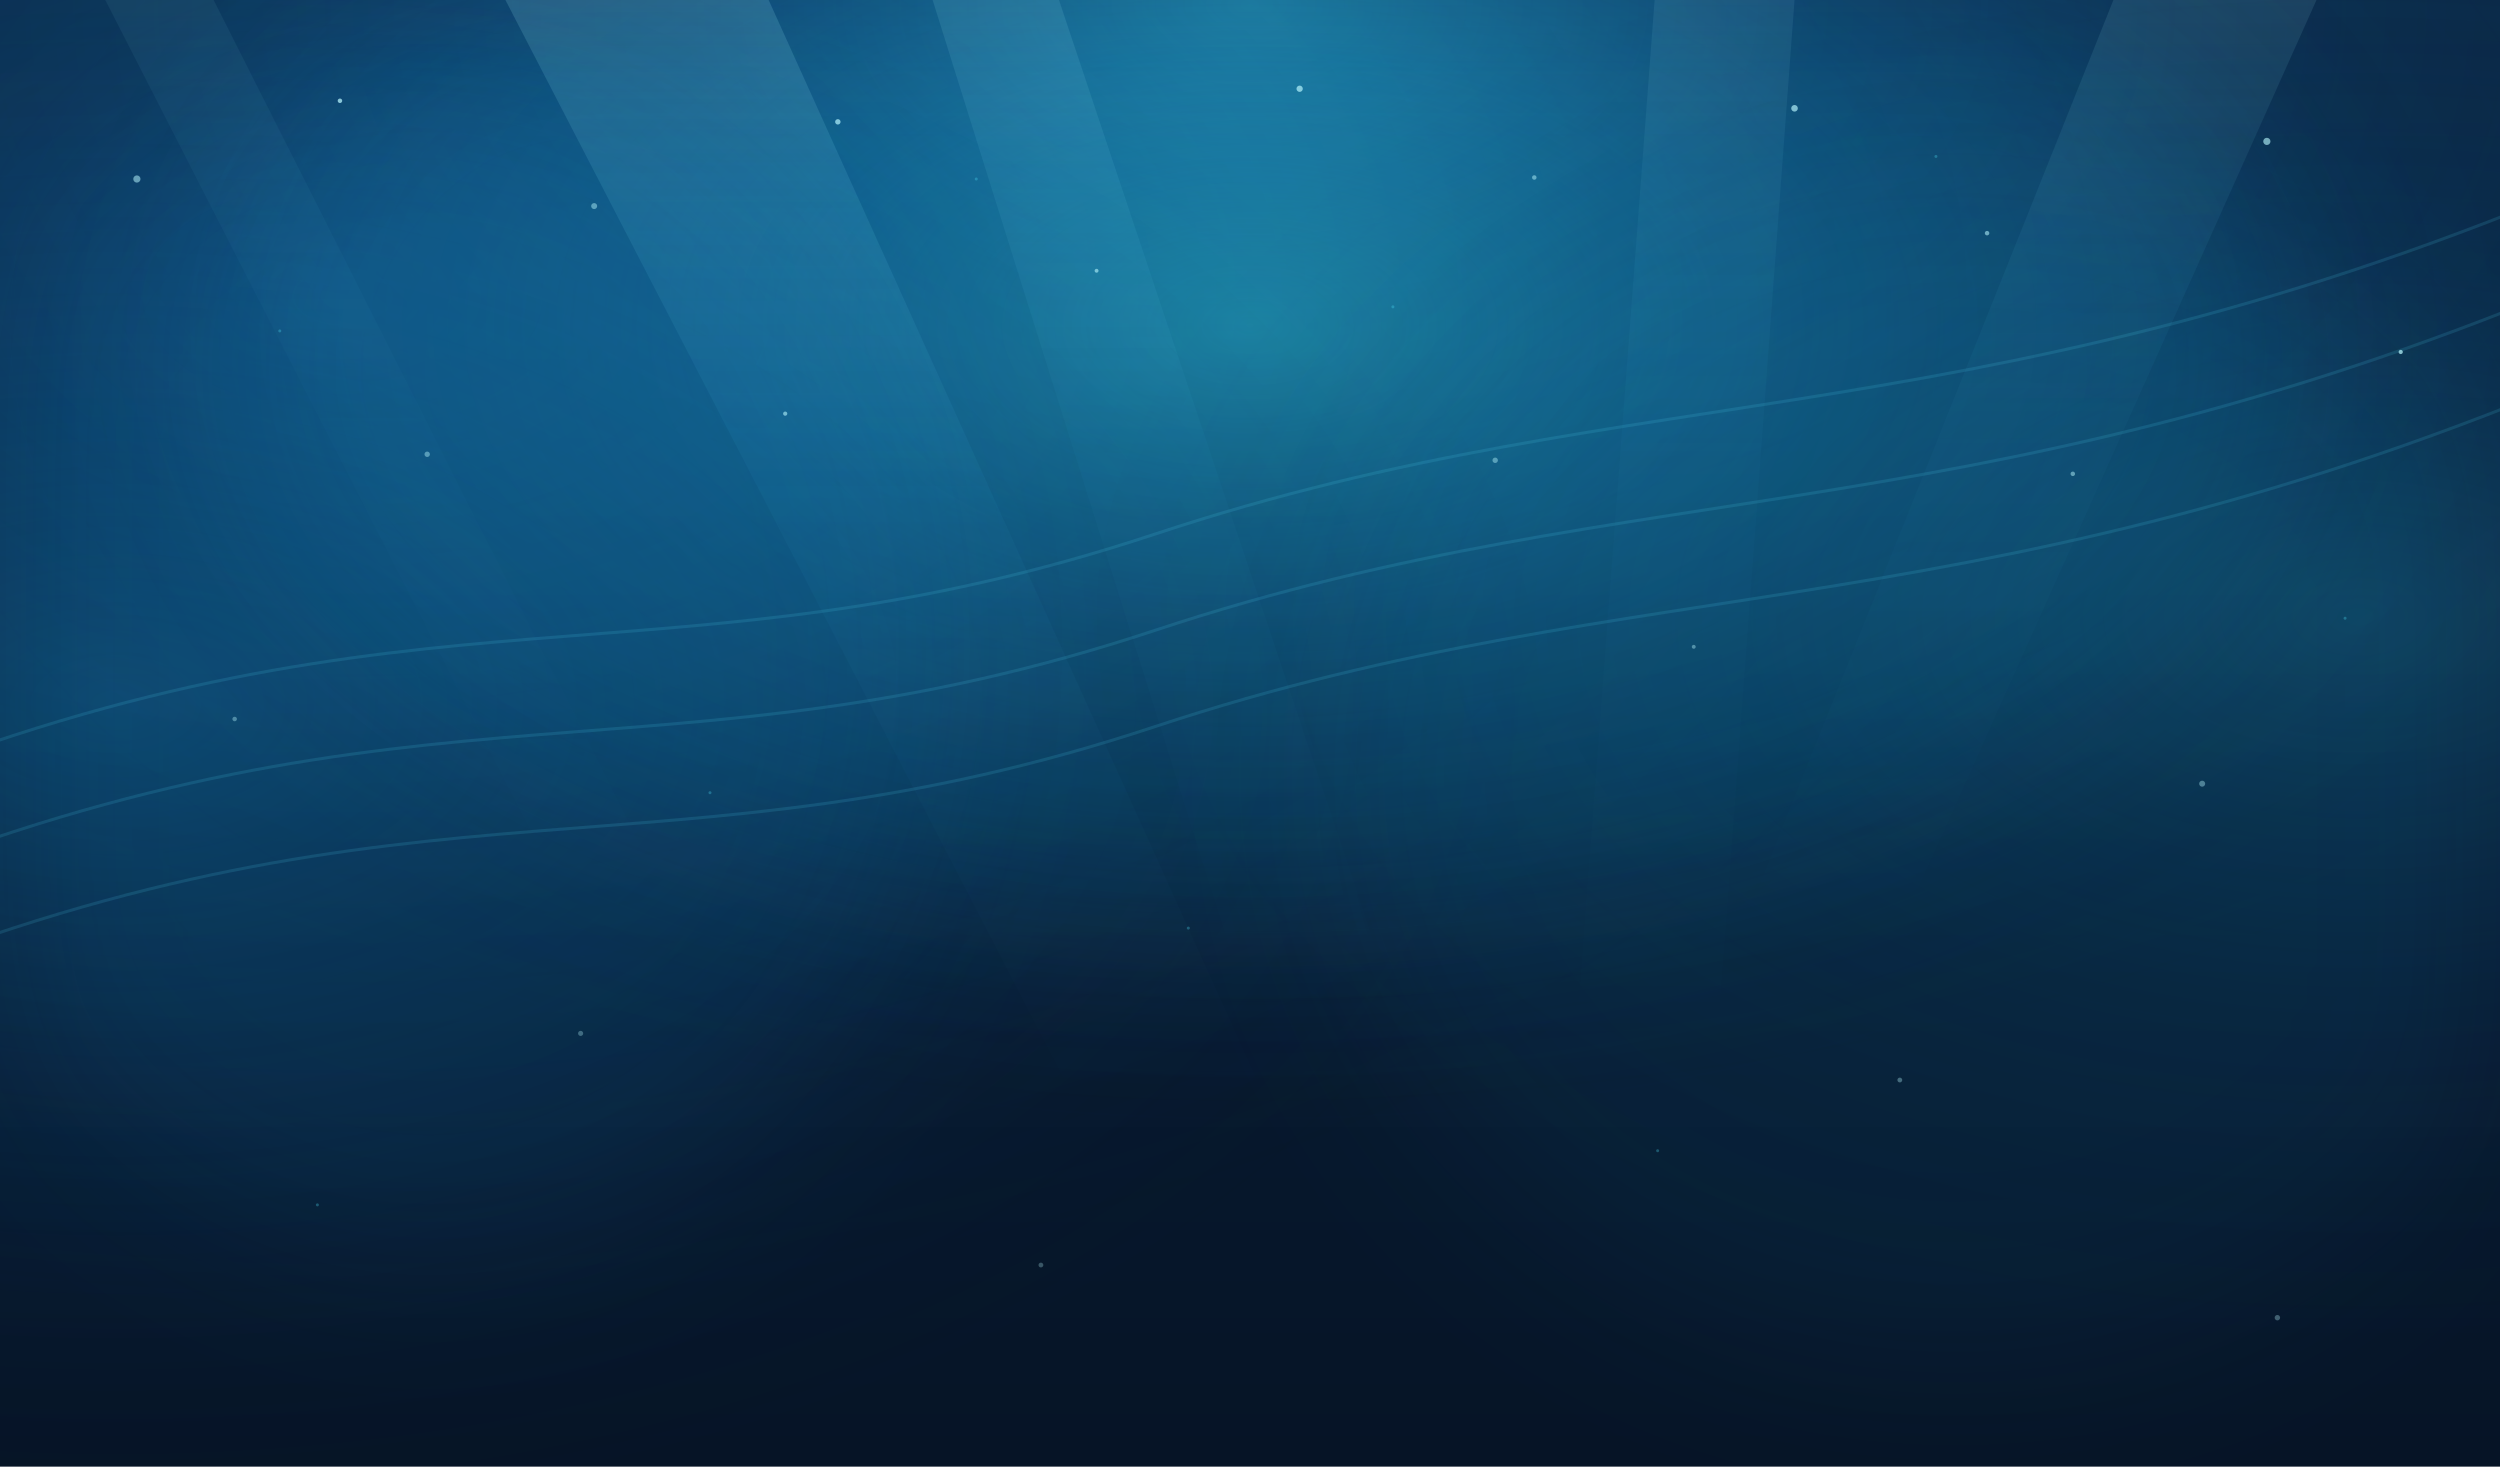
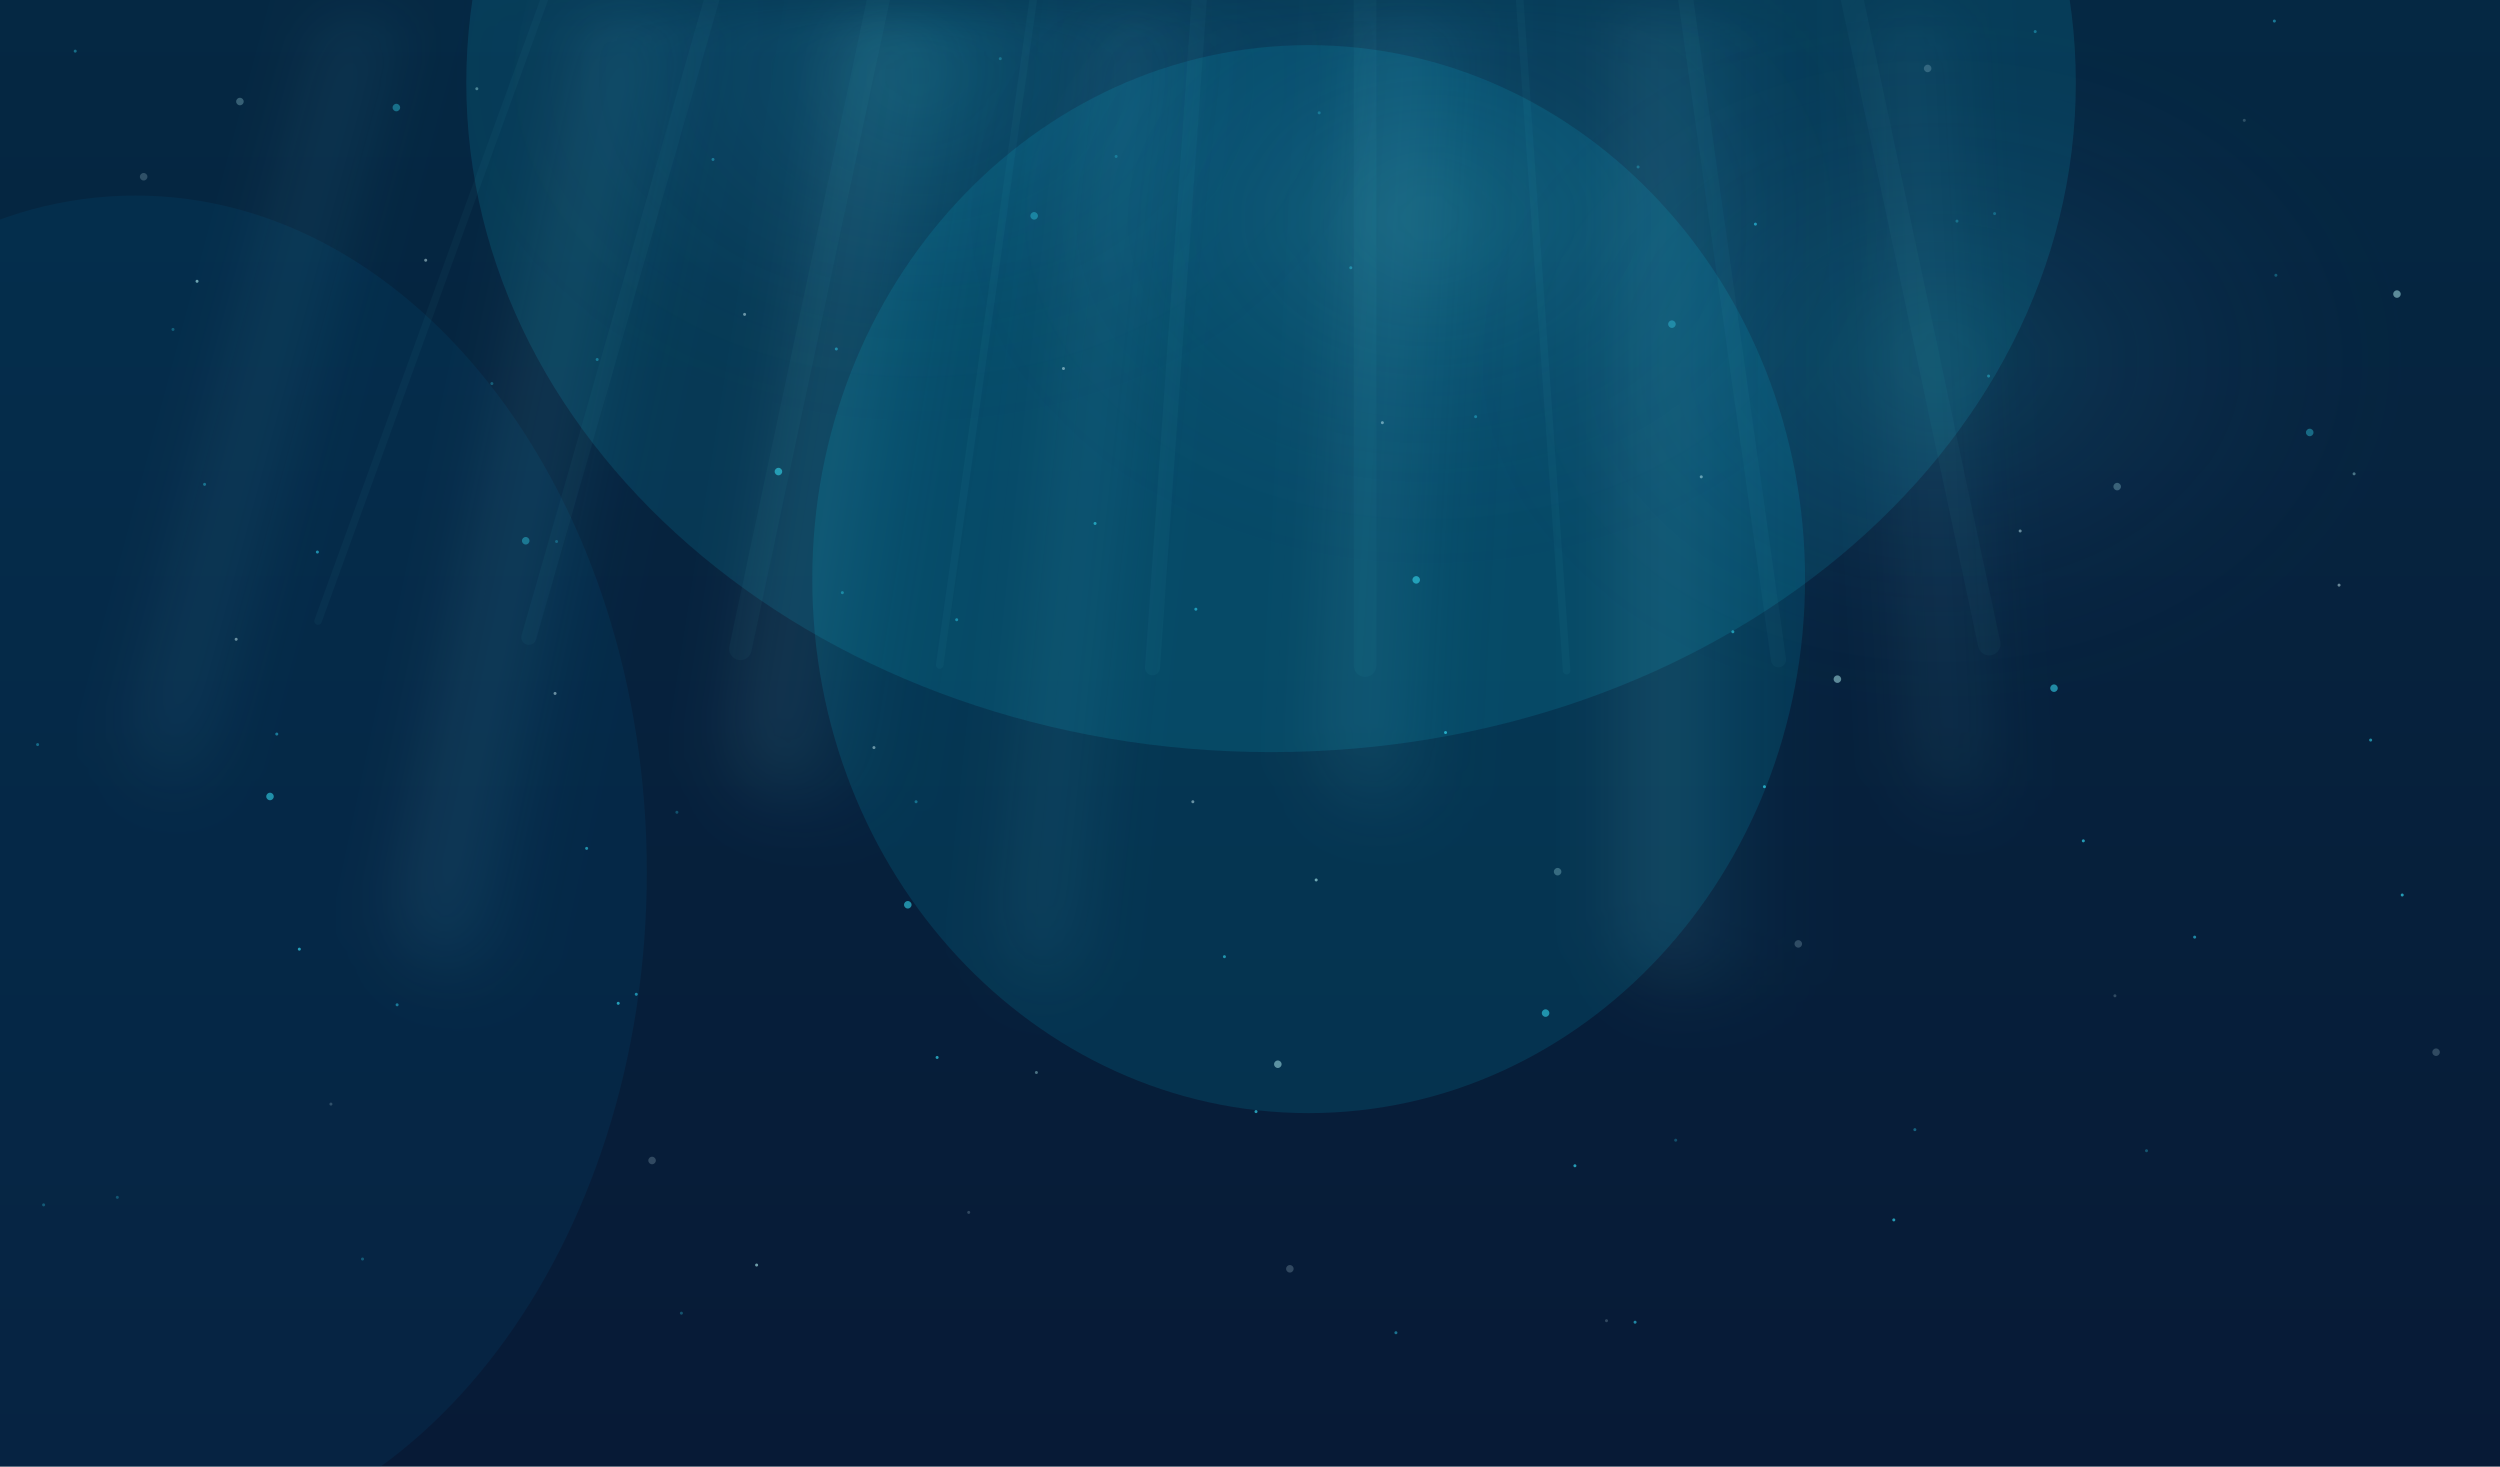
- <svg xmlns="http://www.w3.org/2000/svg" width="1662" height="975" viewBox="0 0 1662 975">
+ <svg xmlns="http://www.w3.org/2000/svg" width="1662" height="975" viewBox="0 0 1662 975" fill="none">
+   <g clip-path="url(#clip0_2_3)">
+     <rect width="1662" height="975" fill="url(#paint0_linear_2_3)" />
+     <ellipse cx="845" cy="55" rx="535" ry="445" fill="#18D7F2" fill-opacity="0.12" />
+     <ellipse cx="870" cy="385" rx="330" ry="355" fill="#08D4F5" fill-opacity="0.12" />
+     <ellipse cx="90" cy="580" rx="340" ry="450" fill="#0472A3" fill-opacity="0.11" />
+     <circle cx="95.5" cy="117.5" r="2.5" fill="#D9FCFF" fill-opacity="0.2" />
+     <circle cx="1027.5" cy="673.5" r="2.5" fill="#36DFF7" fill-opacity="0.56" />
+     <circle cx="1259" cy="811" r="1" fill="#36DFF7" fill-opacity="0.65" />
+     <circle cx="1492" cy="80" r="1" fill="#D9FCFF" fill-opacity="0.2" />
+     <circle cx="1047" cy="775" r="1" fill="#36DFF7" fill-opacity="0.65" />
+     <circle cx="1281.5" cy="45.5" r="2.5" fill="#D9FCFF" fill-opacity="0.2" />
+     <circle cx="1513" cy="183" r="1" fill="#36DFF7" fill-opacity="0.29" />
+     <circle cx="1068" cy="878" r="1" fill="#D9FCFF" fill-opacity="0.2" />
+     <circle cx="1301" cy="147" r="1" fill="#36DFF7" fill-opacity="0.29" />
+     <circle cx="1535.5" cy="287.5" r="2.5" fill="#36DFF7" fill-opacity="0.38" />
+     <circle cx="857.5" cy="843.5" r="2.5" fill="#D9FCFF" fill-opacity="0.2" />
+     <circle cx="1089" cy="111" r="1" fill="#36DFF7" fill-opacity="0.29" />
+     <circle cx="1322" cy="250" r="1" fill="#36DFF7" fill-opacity="0.38" />
+     <circle cx="1555" cy="389" r="1" fill="#D9FCFF" fill-opacity="0.47" />
+     <circle cx="644" cy="806" r="1" fill="#D9FCFF" fill-opacity="0.2" />
+     <circle cx="877" cy="75" r="1" fill="#36DFF7" fill-opacity="0.29" />
+     <circle cx="1111.5" cy="215.5" r="2.5" fill="#36DFF7" fill-opacity="0.38" />
+     <circle cx="1343" cy="353" r="1" fill="#D9FCFF" fill-opacity="0.47" />
+     <circle cx="1576" cy="492" r="1" fill="#36DFF7" fill-opacity="0.56" />
+     <circle cx="665" cy="39" r="1" fill="#36DFF7" fill-opacity="0.29" />
+     <circle cx="898" cy="178" r="1" fill="#36DFF7" fill-opacity="0.38" />
+     <circle cx="1131" cy="317" r="1" fill="#D9FCFF" fill-opacity="0.47" />
+     <circle cx="1365.5" cy="457.5" r="2.5" fill="#36DFF7" fill-opacity="0.56" />
+     <circle cx="1597" cy="595" r="1" fill="#36DFF7" fill-opacity="0.65" />
+     <circle cx="453" cy="873" r="1" fill="#36DFF7" fill-opacity="0.29" />
+     <circle cx="687.5" cy="143.5" r="2.5" fill="#36DFF7" fill-opacity="0.38" />
+     <circle cx="919" cy="281" r="1" fill="#D9FCFF" fill-opacity="0.47" />
+     <circle cx="1152" cy="420" r="1" fill="#36DFF7" fill-opacity="0.56" />
+     <circle cx="1385" cy="559" r="1" fill="#36DFF7" fill-opacity="0.65" />
+     <circle cx="1619.5" cy="699.5" r="2.5" fill="#D9FCFF" fill-opacity="0.2" />
+     <circle cx="241" cy="837" r="1" fill="#36DFF7" fill-opacity="0.29" />
+     <circle cx="474" cy="106" r="1" fill="#36DFF7" fill-opacity="0.38" />
+     <circle cx="941.5" cy="385.5" r="2.5" fill="#36DFF7" fill-opacity="0.56" />
+     <circle cx="1173" cy="523" r="1" fill="#36DFF7" fill-opacity="0.65" />
+     <circle cx="1406" cy="662" r="1" fill="#D9FCFF" fill-opacity="0.2" />
+     <circle cx="29" cy="801" r="1" fill="#36DFF7" fill-opacity="0.29" />
+     <circle cx="263.5" cy="71.5" r="2.5" fill="#36DFF7" fill-opacity="0.38" />
+     <circle cx="961" cy="487" r="1" fill="#36DFF7" fill-opacity="0.65" />
+     <circle cx="1195.5" cy="627.5" r="2.5" fill="#D9FCFF" fill-opacity="0.2" />
+     <circle cx="1427" cy="765" r="1" fill="#36DFF7" fill-opacity="0.29" />
+     <circle cx="50" cy="34" r="1" fill="#36DFF7" fill-opacity="0.38" />
+     <rect x="410" y="-140" width="5" height="590" rx="2.5" transform="rotate(20 410 -140)" fill="#57EAFA" fill-opacity="0.035" />
+     <rect x="508" y="-140" width="10" height="590" rx="5" transform="rotate(16 508 -140)" fill="#57EAFA" fill-opacity="0.035" />
+     <rect x="606" y="-140" width="15" height="590" rx="7.5" transform="rotate(12 606 -140)" fill="#57EAFA" fill-opacity="0.035" />
+     <rect x="704" y="-140" width="5" height="590" rx="2.5" transform="rotate(8 704 -140)" fill="#57EAFA" fill-opacity="0.035" />
+     <rect x="802" y="-140" width="10" height="590" rx="5" transform="rotate(4 802 -140)" fill="#57EAFA" fill-opacity="0.035" />
+     <rect x="900" y="-140" width="15" height="590" rx="7.5" fill="#57EAFA" fill-opacity="0.035" />
+     <rect x="998" y="-140" width="5" height="590" rx="2.5" transform="rotate(-4 998 -140)" fill="#57EAFA" fill-opacity="0.035" />
+     <rect x="1096" y="-140" width="10" height="590" rx="5" transform="rotate(-8 1096 -140)" fill="#57EAFA" fill-opacity="0.035" />
+     <rect x="1194" y="-140" width="15" height="590" rx="7.5" transform="rotate(-12 1194 -140)" fill="#57EAFA" fill-opacity="0.035" />
+     <g filter="url(#filter0_f_2_3)">
+       <rect x="260" y="-115" width="55" height="650" rx="27.5" transform="rotate(15 260 -115)" fill="url(#paint1_linear_2_3)" />
+     </g>
+     <g filter="url(#filter1_f_2_3)">
+       <rect x="425" y="-115" width="87" height="770" rx="35" transform="rotate(12 425 -115)" fill="url(#paint2_linear_2_3)" />
+     </g>
+     <g filter="url(#filter2_f_2_3)">
+       <rect x="590" y="-115" width="119" height="650" rx="35" transform="rotate(9 590 -115)" fill="url(#paint3_linear_2_3)" />
+     </g>
+     <g filter="url(#filter3_f_2_3)">
+       <rect x="755" y="-115" width="55" height="770" rx="27.5" transform="rotate(6 755 -115)" fill="url(#paint4_linear_2_3)" />
+     </g>
+     <g filter="url(#filter4_f_2_3)">
+       <rect x="920" y="-115" width="87" height="650" rx="35" transform="rotate(3 920 -115)" fill="url(#paint5_linear_2_3)" />
+     </g>
+     <g filter="url(#filter5_f_2_3)">
+       <rect x="1085" y="-115" width="119" height="770" rx="35" fill="url(#paint6_linear_2_3)" />
+     </g>
+     <g filter="url(#filter6_f_2_3)">
+       <rect x="1250" y="-115" width="55" height="650" rx="27.5" transform="rotate(-3 1250 -115)" fill="url(#paint7_linear_2_3)" />
+     </g>
+     <g filter="url(#filter7_f_2_3)">
+       <ellipse cx="610" cy="50" rx="320" ry="240" fill="url(#paint8_radial_2_3)" />
+     </g>
+     <g filter="url(#filter8_f_2_3)">
+       <ellipse cx="950" cy="145" rx="320" ry="240" fill="url(#paint9_radial_2_3)" />
+     </g>
+     <g filter="url(#filter9_f_2_3)">
+       <ellipse cx="1290" cy="240" rx="320" ry="240" fill="url(#paint10_radial_2_3)" />
+     </g>
+     <circle cx="159.5" cy="67.5" r="2.5" fill="#BDFEFF" fill-opacity="0.27" />
+     <circle cx="875" cy="585" r="1" fill="#BDFEFF" fill-opacity="0.57" />
+     <circle cx="1114" cy="758" r="1" fill="#32D8F7" fill-opacity="0.27" />
+     <circle cx="1353" cy="21" r="1" fill="#32D8F7" fill-opacity="0.37" />
+     <circle cx="1593.5" cy="195.5" r="2.5" fill="#BDFEFF" fill-opacity="0.47" />
+     <circle cx="928" cy="886" r="1" fill="#32D8F7" fill-opacity="0.47" />
+     <circle cx="1167" cy="149" r="1" fill="#32D8F7" fill-opacity="0.57" />
+     <circle cx="1407.5" cy="323.5" r="2.5" fill="#BDFEFF" fill-opacity="0.27" />
+     <circle cx="25" cy="495" r="1" fill="#32D8F7" fill-opacity="0.37" />
+     <circle cx="503" cy="841" r="1" fill="#BDFEFF" fill-opacity="0.57" />
+     <circle cx="742" cy="104" r="1" fill="#32D8F7" fill-opacity="0.27" />
+     <circle cx="981" cy="277" r="1" fill="#32D8F7" fill-opacity="0.37" />
+     <circle cx="1221.5" cy="451.5" r="2.5" fill="#BDFEFF" fill-opacity="0.47" />
+     <circle cx="1459" cy="623" r="1" fill="#32D8F7" fill-opacity="0.57" />
+     <circle cx="78" cy="796" r="1" fill="#32D8F7" fill-opacity="0.27" />
+     <circle cx="317" cy="59" r="1" fill="#BDFEFF" fill-opacity="0.37" />
+     <circle cx="1035.5" cy="579.5" r="2.5" fill="#BDFEFF" fill-opacity="0.27" />
+     <circle cx="1273" cy="751" r="1" fill="#32D8F7" fill-opacity="0.37" />
+     <circle cx="1512" cy="14" r="1" fill="#32D8F7" fill-opacity="0.47" />
+     <circle cx="1087" cy="879" r="1" fill="#32D8F7" fill-opacity="0.57" />
+     <circle cx="1326" cy="142" r="1" fill="#32D8F7" fill-opacity="0.27" />
+     <circle cx="1565" cy="315" r="1" fill="#BDFEFF" fill-opacity="0.37" />
+     <circle cx="560" cy="394" r="1" fill="#36DFF7" fill-opacity="0.38" />
+     <circle cx="581" cy="497" r="1" fill="#D9FCFF" fill-opacity="0.47" />
+     <circle cx="369" cy="461" r="1" fill="#D9FCFF" fill-opacity="0.47" />
+     <circle cx="603.5" cy="601.5" r="2.5" fill="#36DFF7" fill-opacity="0.56" />
+     <circle cx="390" cy="564" r="1" fill="#36DFF7" fill-opacity="0.56" />
+     <circle cx="623" cy="703" r="1" fill="#36DFF7" fill-opacity="0.65" />
+     <circle cx="411" cy="667" r="1" fill="#36DFF7" fill-opacity="0.65" />
+     <circle cx="433.5" cy="771.5" r="2.5" fill="#D9FCFF" fill-opacity="0.2" />
+     <circle cx="728" cy="348" r="1" fill="#36DFF7" fill-opacity="0.56" />
+     <circle cx="517.5" cy="313.5" r="2.5" fill="#36DFF7" fill-opacity="0.56" />
+     <circle cx="636" cy="412" r="1" fill="#32D8F7" fill-opacity="0.47" />
+     <circle cx="450" cy="540" r="1" fill="#32D8F7" fill-opacity="0.27" />
+     <circle cx="689" cy="713" r="1" fill="#BDFEFF" fill-opacity="0.37" />
+     <circle cx="370" cy="360" r="1" fill="#32D8F7" fill-opacity="0.27" />
+     <circle cx="609" cy="533" r="1" fill="#32D8F7" fill-opacity="0.37" />
+     <circle cx="423" cy="661" r="1" fill="#32D8F7" fill-opacity="0.57" />
+     <circle cx="327" cy="255" r="1" fill="#36DFF7" fill-opacity="0.29" />
+     <circle cx="793" cy="533" r="1" fill="#D9FCFF" fill-opacity="0.47" />
+     <circle cx="115" cy="219" r="1" fill="#36DFF7" fill-opacity="0.29" />
+     <circle cx="349.5" cy="359.5" r="2.5" fill="#36DFF7" fill-opacity="0.38" />
+     <circle cx="814" cy="636" r="1" fill="#36DFF7" fill-opacity="0.56" />
+     <circle cx="136" cy="322" r="1" fill="#36DFF7" fill-opacity="0.38" />
+     <circle cx="835" cy="739" r="1" fill="#36DFF7" fill-opacity="0.65" />
+     <circle cx="157" cy="425" r="1" fill="#D9FCFF" fill-opacity="0.47" />
+     <circle cx="179.5" cy="529.5" r="2.5" fill="#36DFF7" fill-opacity="0.56" />
+     <circle cx="199" cy="631" r="1" fill="#36DFF7" fill-opacity="0.65" />
+     <circle cx="220" cy="734" r="1" fill="#D9FCFF" fill-opacity="0.2" />
+     <circle cx="707" cy="245" r="1" fill="#D9FCFF" fill-opacity="0.47" />
+     <circle cx="495" cy="209" r="1" fill="#D9FCFF" fill-opacity="0.47" />
+     <circle cx="283" cy="173" r="1" fill="#D9FCFF" fill-opacity="0.47" />
+     <circle cx="397" cy="239" r="1" fill="#32D8F7" fill-opacity="0.37" />
+     <circle cx="211" cy="367" r="1" fill="#32D8F7" fill-opacity="0.57" />
+     <circle cx="264" cy="668" r="1" fill="#32D8F7" fill-opacity="0.47" />
+     <circle cx="556" cy="232" r="1" fill="#32D8F7" fill-opacity="0.47" />
+     <circle cx="795" cy="405" r="1" fill="#32D8F7" fill-opacity="0.57" />
+     <circle cx="131" cy="187" r="1" fill="#BDFEFF" fill-opacity="0.57" />
+     <circle cx="849.5" cy="707.5" r="2.5" fill="#BDFEFF" fill-opacity="0.47" />
+     <circle cx="184" cy="488" r="1" fill="#32D8F7" fill-opacity="0.47" />
+   </g>
  <defs>
-     <linearGradient id="ocean" x1="0" y1="0" x2="0" y2="1">
-       <stop offset="0" stop-color="#0a2542" />
-       <stop offset=".54" stop-color="#071b33" />
-       <stop offset="1" stop-color="#061426" />
-     </linearGradient>
-     <radialGradient id="glowA" cx=".5" cy="0" r=".78">
-       <stop offset="0" stop-color="#39dfff" stop-opacity=".43" />
-       <stop offset=".28" stop-color="#1c99e6" stop-opacity=".20" />
-       <stop offset="1" stop-color="#061426" stop-opacity="0" />
+     <filter id="filter0_f_2_3" x="47.941" y="-158.826" width="309.011" height="729.74" filterUnits="userSpaceOnUse" color-interpolation-filters="sRGB">
+       <feFlood flood-opacity="0" result="BackgroundImageFix" />
+       <feBlend mode="normal" in="SourceGraphic" in2="BackgroundImageFix" result="shape" />
+       <feGaussianBlur stdDeviation="25" result="effect1_foregroundBlur_2_3" />
+     </filter>
+     <filter id="filter1_f_2_3" x="221.413" y="-158.495" width="332.181" height="858.252" filterUnits="userSpaceOnUse" color-interpolation-filters="sRGB">
+       <feFlood flood-opacity="0" result="BackgroundImageFix" />
+       <feBlend mode="normal" in="SourceGraphic" in2="BackgroundImageFix" result="shape" />
+       <feGaussianBlur stdDeviation="25" result="effect1_foregroundBlur_2_3" />
+     </filter>
+     <filter id="filter2_f_2_3" x="443.357" y="-159.961" width="309.139" height="750.535" filterUnits="userSpaceOnUse" color-interpolation-filters="sRGB">
+       <feFlood flood-opacity="0" result="BackgroundImageFix" />
+       <feBlend mode="normal" in="SourceGraphic" in2="BackgroundImageFix" result="shape" />
+       <feGaussianBlur stdDeviation="25" result="effect1_foregroundBlur_2_3" />
+     </filter>
+     <filter id="filter3_f_2_3" x="627.235" y="-162.278" width="229.742" height="866.088" filterUnits="userSpaceOnUse" color-interpolation-filters="sRGB">
+       <feFlood flood-opacity="0" result="BackgroundImageFix" />
+       <feBlend mode="normal" in="SourceGraphic" in2="BackgroundImageFix" result="shape" />
+       <feGaussianBlur stdDeviation="25" result="effect1_foregroundBlur_2_3" />
+     </filter>
+     <filter id="filter4_f_2_3" x="837.765" y="-163.217" width="217.333" height="750.097" filterUnits="userSpaceOnUse" color-interpolation-filters="sRGB">
+       <feFlood flood-opacity="0" result="BackgroundImageFix" />
+       <feBlend mode="normal" in="SourceGraphic" in2="BackgroundImageFix" result="shape" />
+       <feGaussianBlur stdDeviation="25" result="effect1_foregroundBlur_2_3" />
+     </filter>
+     <filter id="filter5_f_2_3" x="1035" y="-165" width="219" height="870" filterUnits="userSpaceOnUse" color-interpolation-filters="sRGB">
+       <feFlood flood-opacity="0" result="BackgroundImageFix" />
+       <feBlend mode="normal" in="SourceGraphic" in2="BackgroundImageFix" result="shape" />
+       <feGaussianBlur stdDeviation="25" result="effect1_foregroundBlur_2_3" />
+     </filter>
+     <filter id="filter6_f_2_3" x="1201.4" y="-166.478" width="186.141" height="749.186" filterUnits="userSpaceOnUse" color-interpolation-filters="sRGB">
+       <feFlood flood-opacity="0" result="BackgroundImageFix" />
+       <feBlend mode="normal" in="SourceGraphic" in2="BackgroundImageFix" result="shape" />
+       <feGaussianBlur stdDeviation="25" result="effect1_foregroundBlur_2_3" />
+     </filter>
+     <filter id="filter7_f_2_3" x="255" y="-225" width="710" height="550" filterUnits="userSpaceOnUse" color-interpolation-filters="sRGB">
+       <feFlood flood-opacity="0" result="BackgroundImageFix" />
+       <feBlend mode="normal" in="SourceGraphic" in2="BackgroundImageFix" result="shape" />
+       <feGaussianBlur stdDeviation="17.5" result="effect1_foregroundBlur_2_3" />
+     </filter>
+     <filter id="filter8_f_2_3" x="595" y="-130" width="710" height="550" filterUnits="userSpaceOnUse" color-interpolation-filters="sRGB">
+       <feFlood flood-opacity="0" result="BackgroundImageFix" />
+       <feBlend mode="normal" in="SourceGraphic" in2="BackgroundImageFix" result="shape" />
+       <feGaussianBlur stdDeviation="17.5" result="effect1_foregroundBlur_2_3" />
+     </filter>
+     <filter id="filter9_f_2_3" x="935" y="-35" width="710" height="550" filterUnits="userSpaceOnUse" color-interpolation-filters="sRGB">
+       <feFlood flood-opacity="0" result="BackgroundImageFix" />
+       <feBlend mode="normal" in="SourceGraphic" in2="BackgroundImageFix" result="shape" />
+       <feGaussianBlur stdDeviation="17.5" result="effect1_foregroundBlur_2_3" />
+     </filter>
+     <linearGradient id="paint0_linear_2_3" x1="831" y1="0" x2="831" y2="975" gradientUnits="userSpaceOnUse">
+       <stop stop-color="#052843" />
+       <stop offset="1" stop-color="#071A36" />
+     </linearGradient>
+     <linearGradient id="paint1_linear_2_3" x1="260" y1="210" x2="315" y2="210" gradientUnits="userSpaceOnUse">
+       <stop stop-color="#CFFFFF" stop-opacity="0.16" />
+       <stop offset="0.25" stop-color="#5EEBFF" stop-opacity="0.095" />
+       <stop offset="0.65" stop-color="#15C7ED" stop-opacity="0.035" />
+       <stop offset="1" stop-color="#1D8DDB" stop-opacity="0" />
+     </linearGradient>
+     <linearGradient id="paint2_linear_2_3" x1="425" y1="270" x2="512" y2="270" gradientUnits="userSpaceOnUse">
+       <stop stop-color="#CFFFFF" stop-opacity="0.16" />
+       <stop offset="0.25" stop-color="#5EEBFF" stop-opacity="0.095" />
+       <stop offset="0.65" stop-color="#15C7ED" stop-opacity="0.035" />
+       <stop offset="1" stop-color="#1D8DDB" stop-opacity="0" />
+     </linearGradient>
+     <linearGradient id="paint3_linear_2_3" x1="590" y1="210" x2="709" y2="210" gradientUnits="userSpaceOnUse">
+       <stop stop-color="#CFFFFF" stop-opacity="0.16" />
+       <stop offset="0.25" stop-color="#5EEBFF" stop-opacity="0.095" />
+       <stop offset="0.65" stop-color="#15C7ED" stop-opacity="0.035" />
+       <stop offset="1" stop-color="#1D8DDB" stop-opacity="0" />
+     </linearGradient>
+     <linearGradient id="paint4_linear_2_3" x1="755" y1="270" x2="810" y2="270" gradientUnits="userSpaceOnUse">
+       <stop stop-color="#CFFFFF" stop-opacity="0.16" />
+       <stop offset="0.25" stop-color="#5EEBFF" stop-opacity="0.095" />
+       <stop offset="0.65" stop-color="#15C7ED" stop-opacity="0.035" />
+       <stop offset="1" stop-color="#1D8DDB" stop-opacity="0" />
+     </linearGradient>
+     <linearGradient id="paint5_linear_2_3" x1="920" y1="210" x2="1007" y2="210" gradientUnits="userSpaceOnUse">
+       <stop stop-color="#CFFFFF" stop-opacity="0.16" />
+       <stop offset="0.25" stop-color="#5EEBFF" stop-opacity="0.095" />
+       <stop offset="0.65" stop-color="#15C7ED" stop-opacity="0.035" />
+       <stop offset="1" stop-color="#1D8DDB" stop-opacity="0" />
+     </linearGradient>
+     <linearGradient id="paint6_linear_2_3" x1="1085" y1="270" x2="1204" y2="270" gradientUnits="userSpaceOnUse">
+       <stop stop-color="#CFFFFF" stop-opacity="0.16" />
+       <stop offset="0.25" stop-color="#5EEBFF" stop-opacity="0.095" />
+       <stop offset="0.65" stop-color="#15C7ED" stop-opacity="0.035" />
+       <stop offset="1" stop-color="#1D8DDB" stop-opacity="0" />
+     </linearGradient>
+     <linearGradient id="paint7_linear_2_3" x1="1250" y1="210" x2="1305" y2="210" gradientUnits="userSpaceOnUse">
+       <stop stop-color="#CFFFFF" stop-opacity="0.16" />
+       <stop offset="0.25" stop-color="#5EEBFF" stop-opacity="0.095" />
+       <stop offset="0.65" stop-color="#15C7ED" stop-opacity="0.035" />
+       <stop offset="1" stop-color="#1D8DDB" stop-opacity="0" />
+     </linearGradient>
+     <radialGradient id="paint8_radial_2_3" cx="0" cy="0" r="1" gradientUnits="userSpaceOnUse" gradientTransform="translate(610 50) scale(320 240)">
+       <stop stop-color="#38DFF3" stop-opacity="0.13" />
+       <stop offset="0.5" stop-color="#3E8CCB" stop-opacity="0.055" />
+       <stop offset="1" stop-color="#0A3761" stop-opacity="0" />
    </radialGradient>
-     <radialGradient id="glowB" cx=".14" cy=".2" r=".72">
-       <stop offset="0" stop-color="#167ec5" stop-opacity=".28" />
-       <stop offset="1" stop-color="#061426" stop-opacity="0" />
+     <radialGradient id="paint9_radial_2_3" cx="0" cy="0" r="1" gradientUnits="userSpaceOnUse" gradientTransform="translate(950 145) scale(320 240)">
+       <stop stop-color="#7EEDFF" stop-opacity="0.13" />
+       <stop offset="0.5" stop-color="#3E8CCB" stop-opacity="0.055" />
+       <stop offset="1" stop-color="#0A3761" stop-opacity="0" />
    </radialGradient>
-     <radialGradient id="glowCenter" cx=".5" cy=".22" r=".57">
-       <stop offset="0" stop-color="#39eaff" stop-opacity=".38" />
-       <stop offset=".34" stop-color="#1eace8" stop-opacity=".2" />
-       <stop offset=".72" stop-color="#0c548c" stop-opacity=".06" />
-       <stop offset="1" stop-color="#061426" stop-opacity="0" />
+     <radialGradient id="paint10_radial_2_3" cx="0" cy="0" r="1" gradientUnits="userSpaceOnUse" gradientTransform="translate(1290 240) scale(320 240)">
+       <stop stop-color="#38DFF3" stop-opacity="0.13" />
+       <stop offset="0.5" stop-color="#3E8CCB" stop-opacity="0.055" />
+       <stop offset="1" stop-color="#0A3761" stop-opacity="0" />
    </radialGradient>
-     <radialGradient id="glowLeft" cx=".05" cy=".48" r=".58">
-       <stop offset="0" stop-color="#149fe0" stop-opacity=".25" />
-       <stop offset=".56" stop-color="#0b568e" stop-opacity=".1" />
-       <stop offset="1" stop-color="#061426" stop-opacity="0" />
-     </radialGradient>
-     <radialGradient id="glowRight" cx=".94" cy=".42" r=".52">
-       <stop offset="0" stop-color="#27c5ef" stop-opacity=".19" />
-       <stop offset=".5" stop-color="#0e659d" stop-opacity=".08" />
-       <stop offset="1" stop-color="#061426" stop-opacity="0" />
-     </radialGradient>
-     <linearGradient id="ray" x1="0" y1="0" x2="0" y2="1">
-       <stop stop-color="#a7f8ff" stop-opacity=".24" />
-       <stop offset=".46" stop-color="#3bc7f4" stop-opacity=".07" />
-       <stop offset="1" stop-color="#39aee7" stop-opacity="0" />
-     </linearGradient>
-     <filter id="blur" x="-30%" y="-30%" width="160%" height="160%">
-       <feGaussianBlur stdDeviation="58" />
-     </filter>
+     <clipPath id="clip0_2_3">
+       <rect width="1662" height="975" fill="white" />
+     </clipPath>
  </defs>
-   <rect width="1662" height="975" fill="url(#ocean)" />
-   <rect width="1662" height="975" fill="url(#glowA)" />
-   <rect width="1662" height="975" fill="url(#glowB)" />
-   <rect width="1662" height="975" fill="url(#glowCenter)" />
-   <rect width="1662" height="975" fill="url(#glowLeft)" />
-   <rect width="1662" height="975" fill="url(#glowRight)" />
-   <ellipse cx="835" cy="245" rx="690" ry="370" fill="#16bdeb" opacity=".1" filter="url(#blur)" />
-   <ellipse cx="285" cy="430" rx="340" ry="400" fill="#128ed1" opacity=".09" filter="url(#blur)" />
-   <ellipse cx="1300" cy="515" rx="420" ry="390" fill="#169fd8" opacity=".07" filter="url(#blur)" />
-   <g fill="url(#ray)">
-     <path d="M336 0h175l330 730H714z" opacity=".64" />
-     <path d="M620 0h84l222 664h-98z" opacity=".45" />
-     <path d="M1100 0h93l-52 700h-94z" opacity=".34" />
-     <path d="M1405 0h135l-278 620h-105z" opacity=".42" />
-     <path d="M70 0h72l298 590h-68z" opacity=".25" />
-   </g>
-   <g fill="none" stroke="#50d9fa" stroke-width="2" opacity=".14">
-     <path d="M-90 525C280 376 442 463 768 355s556-60 982-247" />
-     <path d="M-90 589C280 440 442 527 768 419s556-60 982-247" />
-     <path d="M-90 653C280 504 442 591 768 483s556-60 982-247" />
-   </g>
-   <g fill="#b9f8ff">
-     <circle cx="91" cy="119" r="2.4" opacity=".52" />
-     <circle cx="226" cy="67" r="1.5" opacity=".72" />
-     <circle cx="395" cy="137" r="2" opacity=".45" />
-     <circle cx="557" cy="81" r="1.8" opacity=".68" />
-     <circle cx="729" cy="180" r="1.3" opacity=".58" />
-     <circle cx="864" cy="59" r="2.1" opacity=".67" />
-     <circle cx="1020" cy="118" r="1.5" opacity=".48" />
-     <circle cx="1193" cy="72" r="2.2" opacity=".66" />
-     <circle cx="1321" cy="155" r="1.5" opacity=".55" />
-     <circle cx="1507" cy="94" r="2.4" opacity=".61" />
-     <circle cx="1596" cy="234" r="1.4" opacity=".7" />
-     <circle cx="284" cy="302" r="1.8" opacity=".42" />
-     <circle cx="522" cy="275" r="1.4" opacity=".58" />
-     <circle cx="994" cy="306" r="1.8" opacity=".42" />
-     <circle cx="1378" cy="315" r="1.5" opacity=".48" />
-     <circle cx="156" cy="478" r="1.5" opacity=".38" />
-     <circle cx="1464" cy="521" r="2" opacity=".39" />
-     <circle cx="1126" cy="430" r="1.3" opacity=".4" />
-     <circle cx="386" cy="687" r="1.7" opacity=".31" />
-     <circle cx="1263" cy="718" r="1.6" opacity=".34" />
-     <circle cx="692" cy="841" r="1.6" opacity=".28" />
-     <circle cx="1514" cy="876" r="1.8" opacity=".32" />
-   </g>
-   <g fill="#53e9ff" opacity=".28">
-     <circle cx="186" cy="220" r="1" />
-     <circle cx="649" cy="119" r="1" />
-     <circle cx="926" cy="204" r="1" />
-     <circle cx="1287" cy="104" r="1" />
-     <circle cx="1559" cy="411" r="1" />
-     <circle cx="472" cy="527" r="1" />
-     <circle cx="790" cy="617" r="1" />
-     <circle cx="1102" cy="765" r="1" />
-     <circle cx="211" cy="801" r="1" />
-   </g>
</svg>
